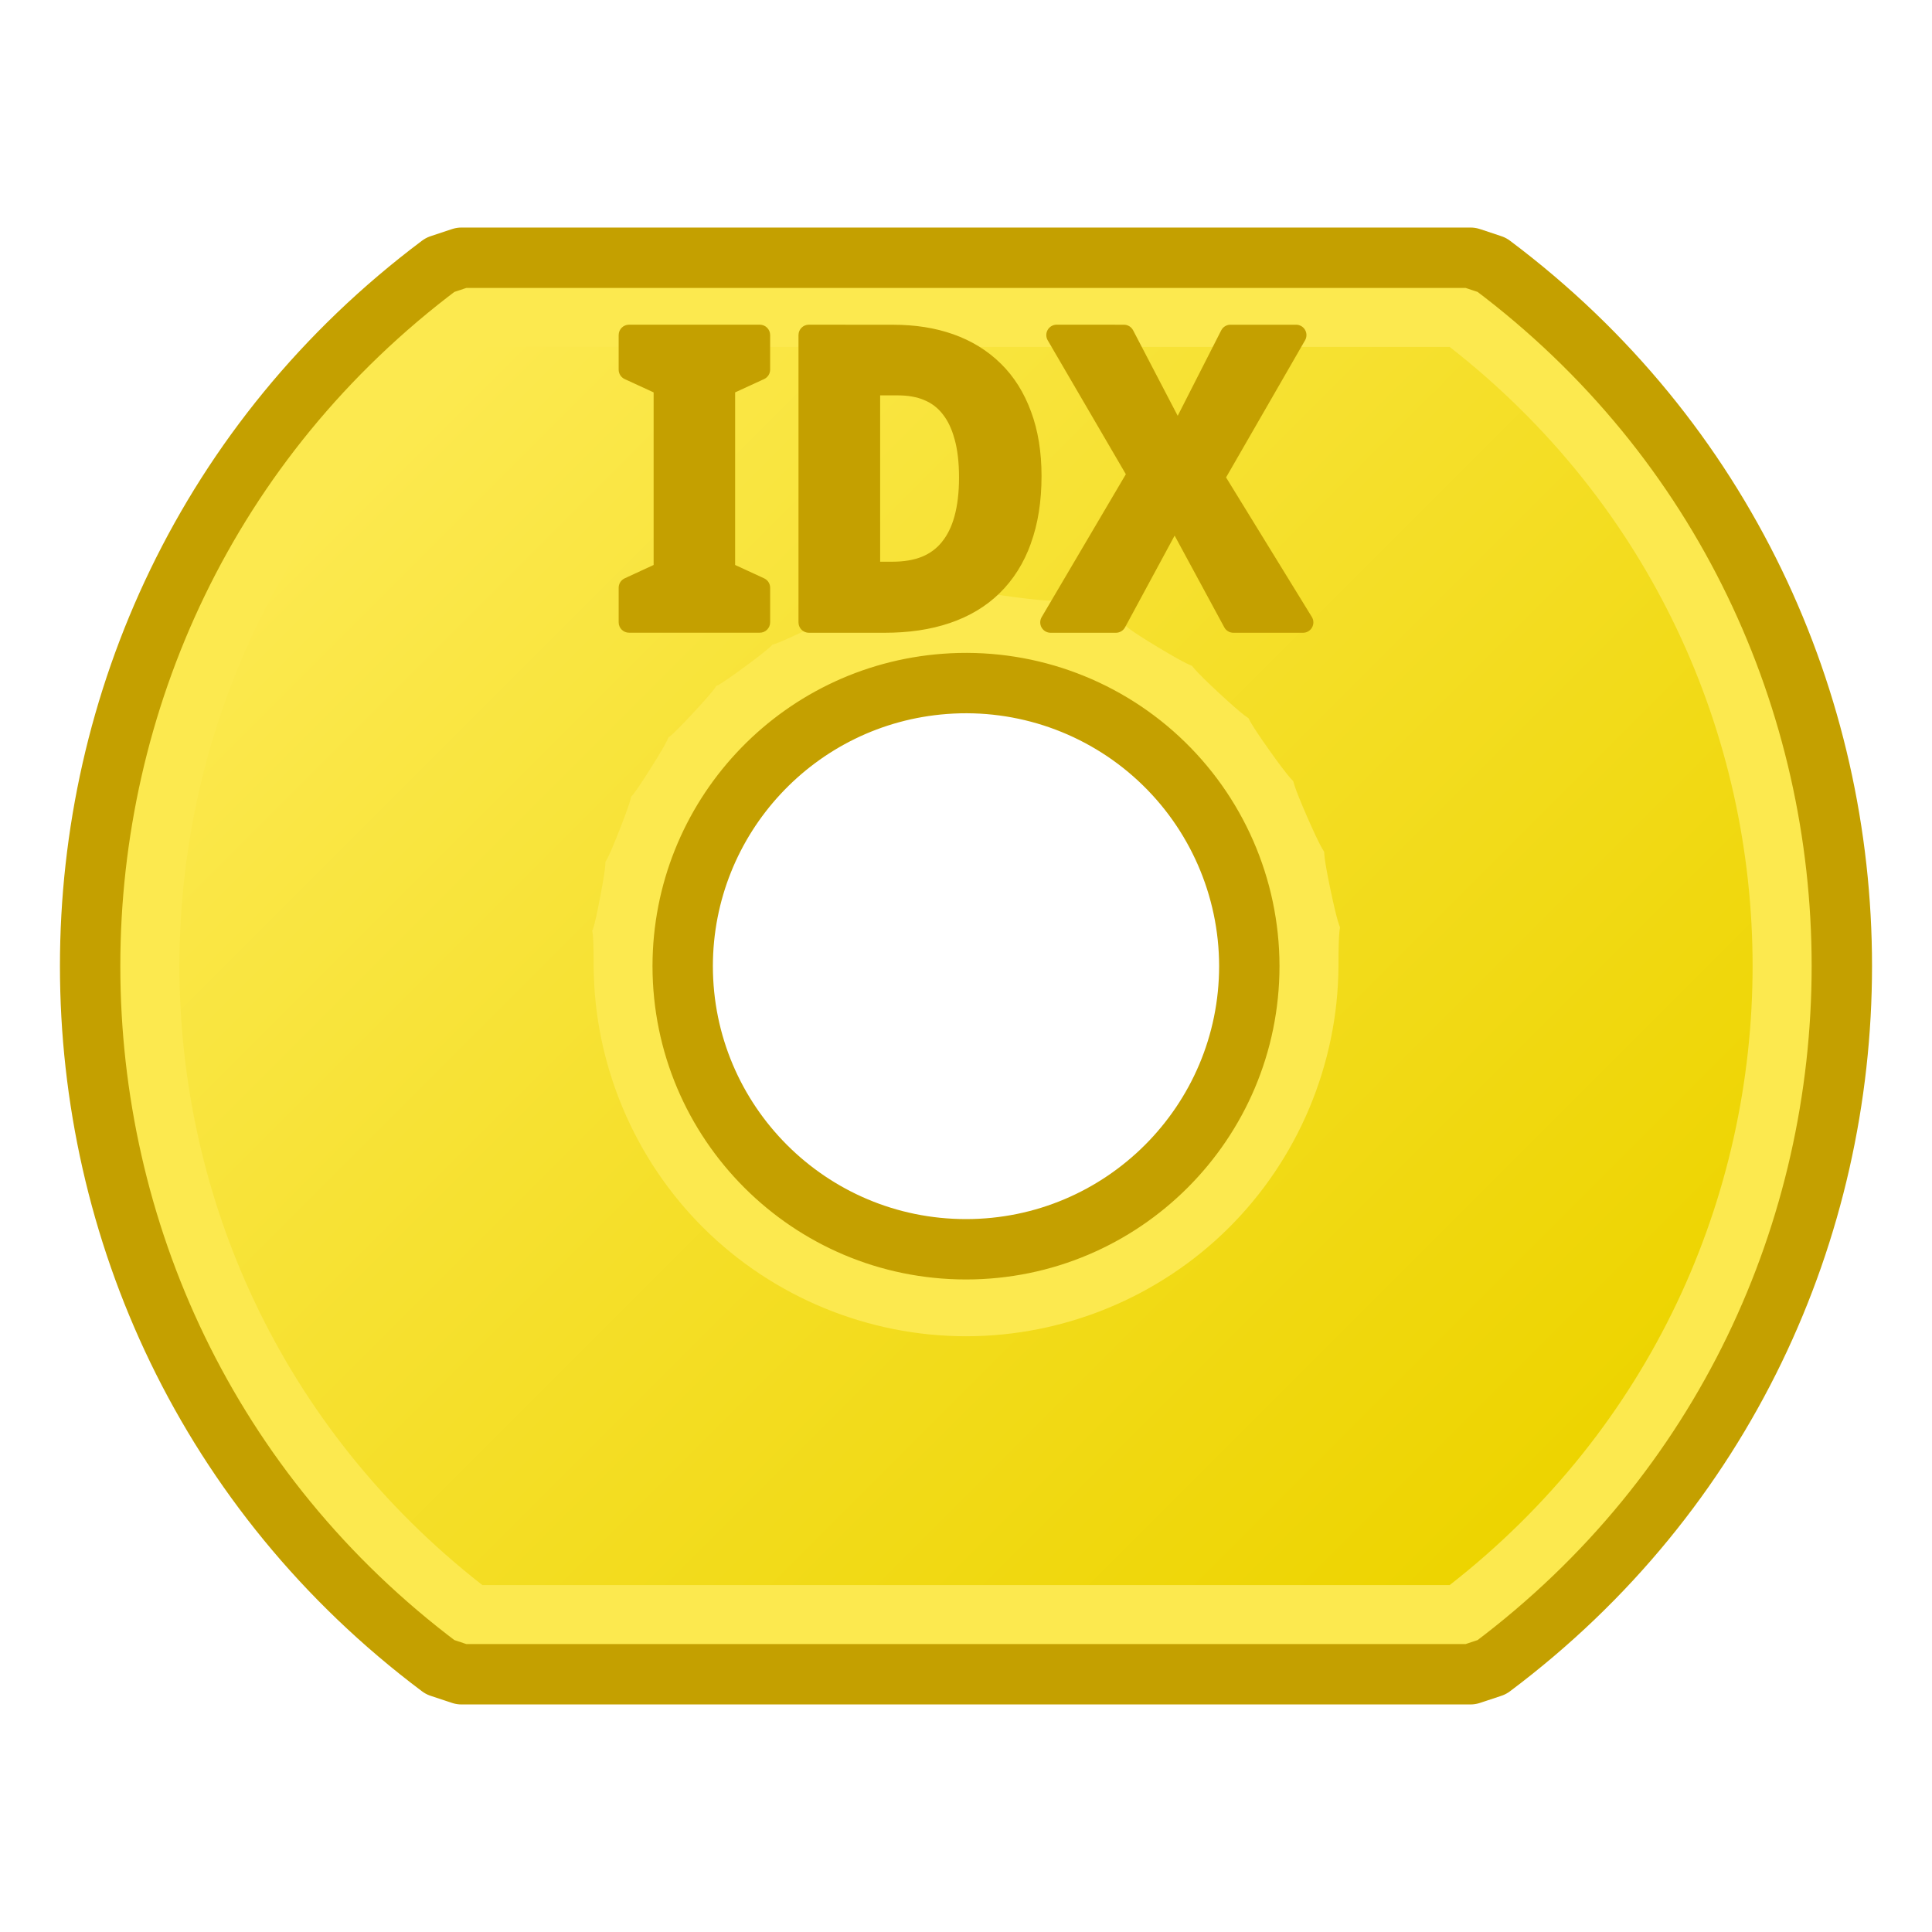
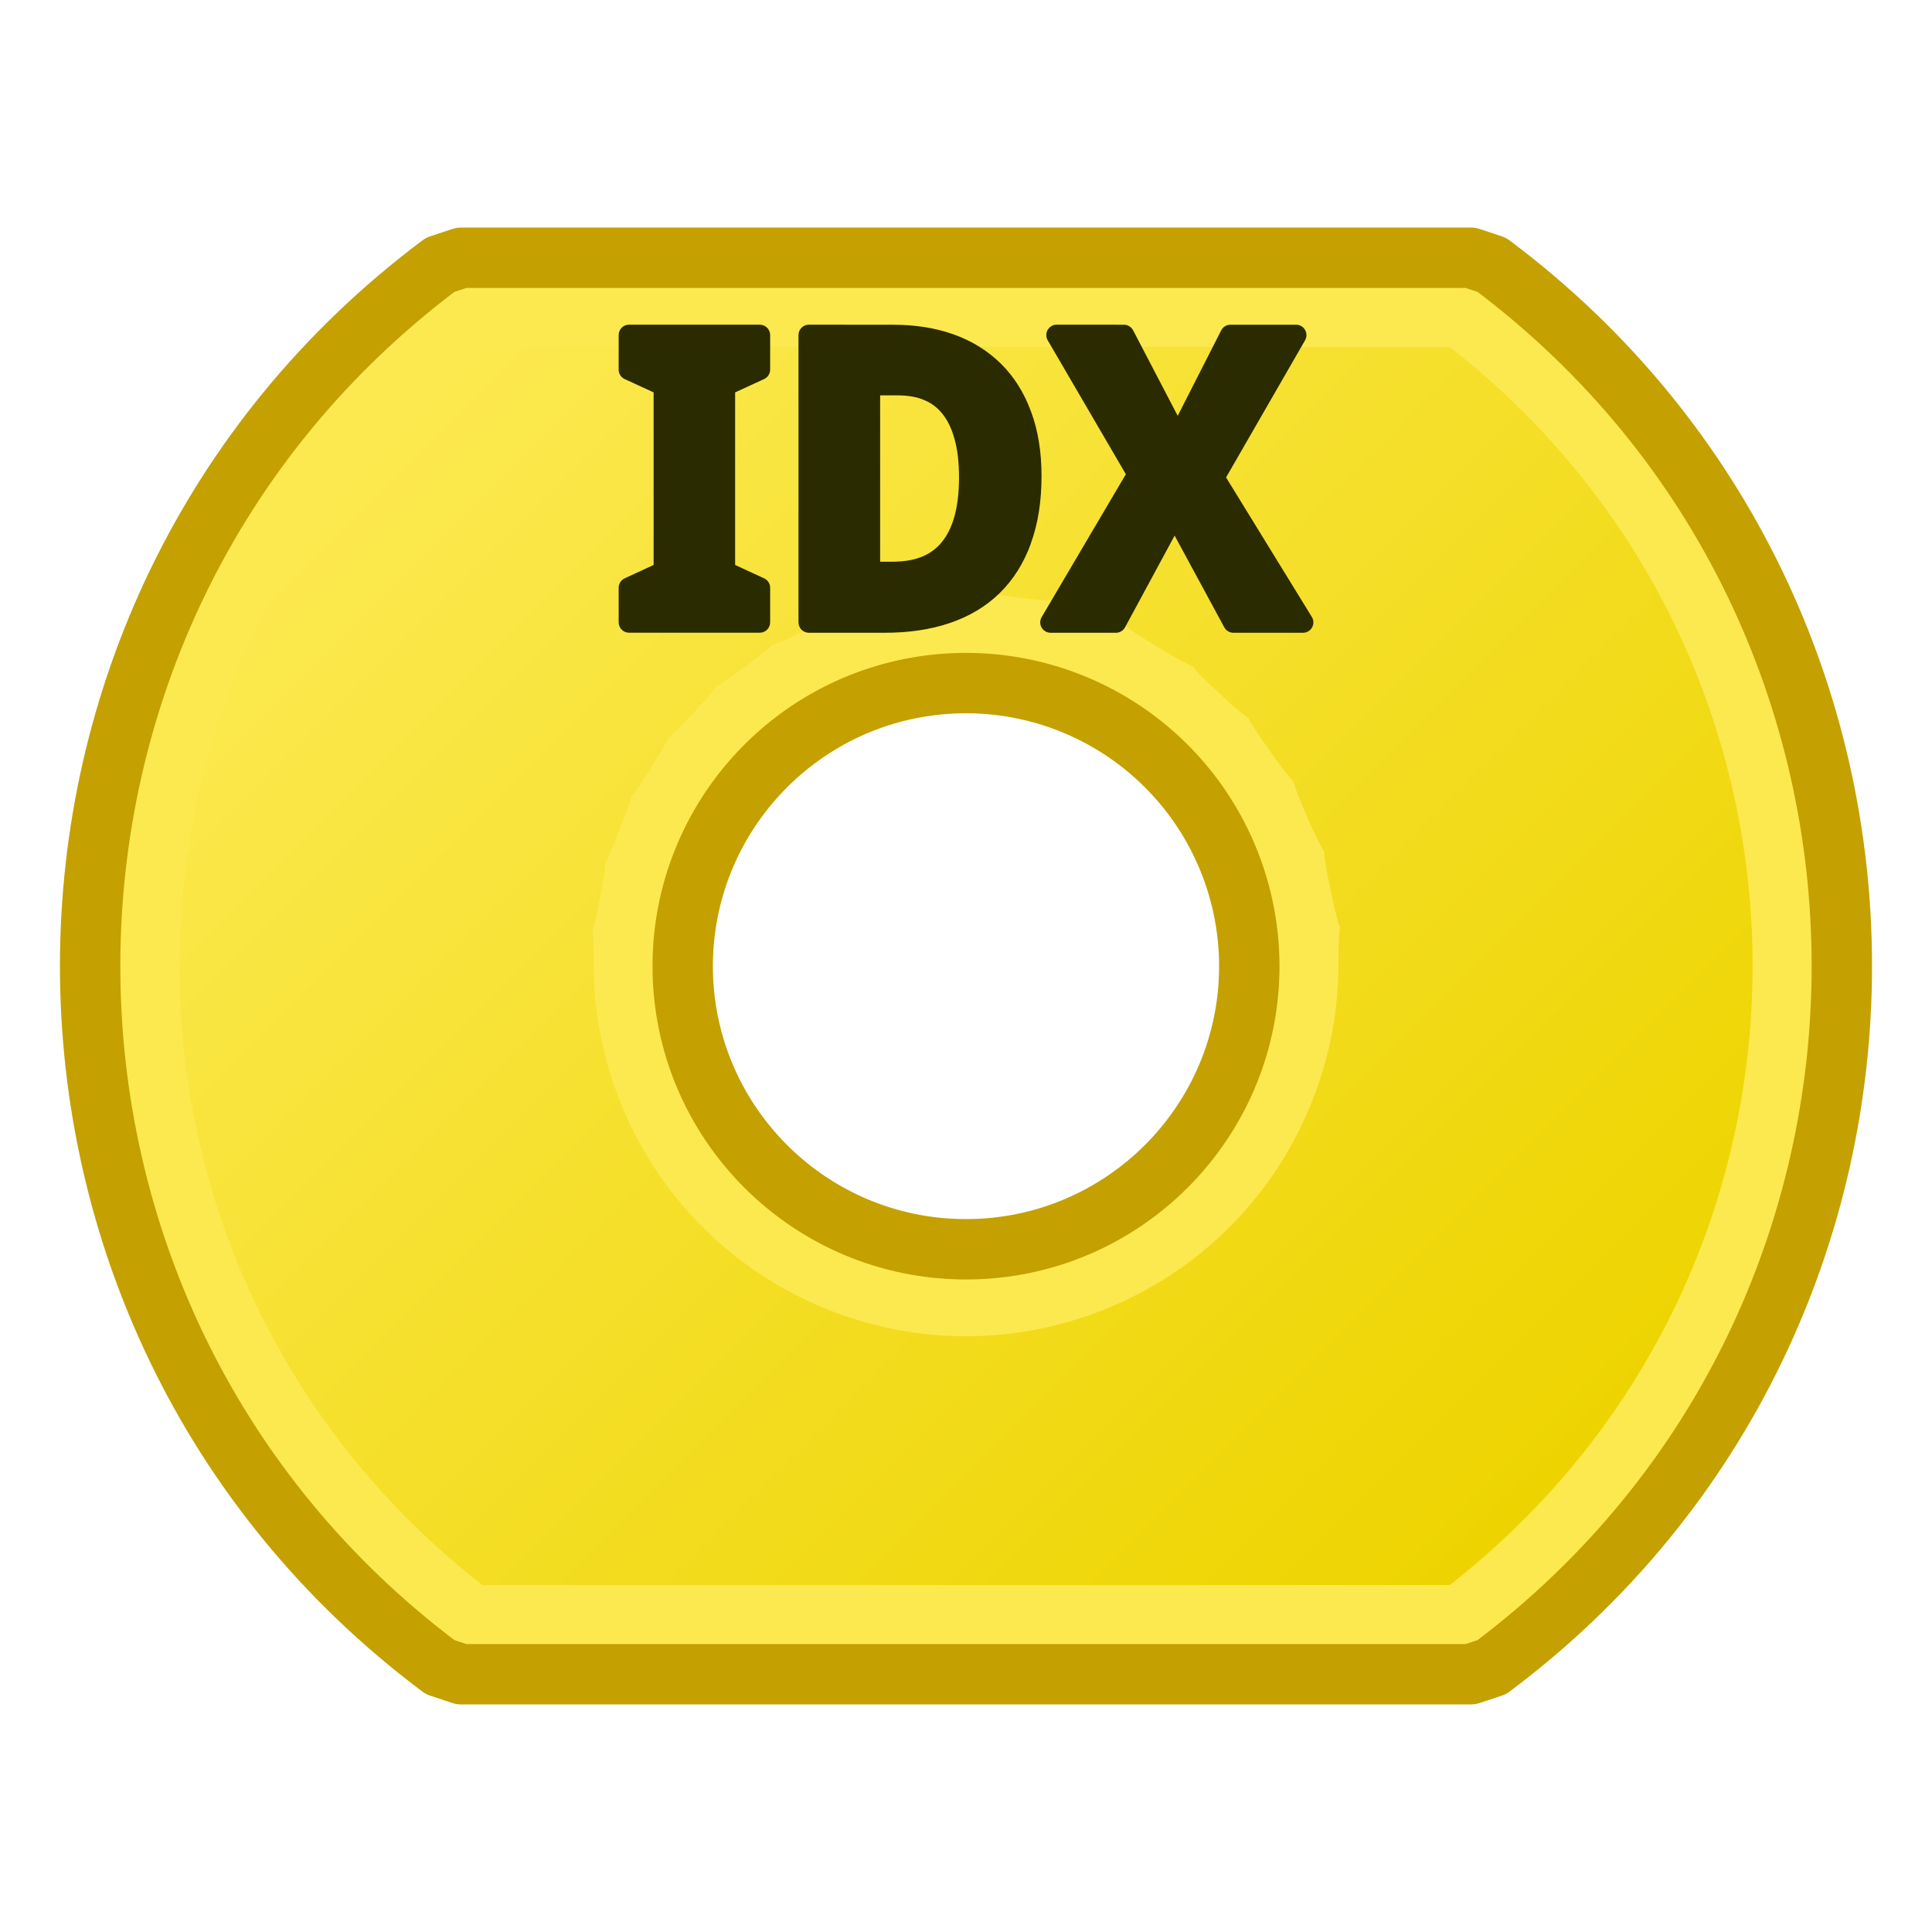
<svg xmlns="http://www.w3.org/2000/svg" xmlns:xlink="http://www.w3.org/1999/xlink" width="64" height="64" viewBox="0 0 64 64" version="1.1" id="svg1" xml:space="preserve">
  <defs id="defs1">
    <linearGradient id="linearGradient9">
      <stop style="stop-color:#fce94f;stop-opacity:1;" offset="0" id="stop9" />
      <stop style="stop-color:#edd400;stop-opacity:1;" offset="1" id="stop10" />
    </linearGradient>
    <marker id="DistanceX" orient="auto" refX="0.0" refY="0.0" style="overflow:visible">
      <path d="M 3,-3 L -3,3 M 0,-5 L  0,5" style="stroke:#000000; stroke-width:0.5" id="path1-36" />
    </marker>
    <pattern id="Hatch" patternUnits="userSpaceOnUse" width="8" height="8" x="0" y="0">
      <path d="M8 4 l-4,4" stroke="#000000" stroke-width="0.25" linecap="square" id="path2-7" />
      <path d="M6 2 l-4,4" stroke="#000000" stroke-width="0.25" linecap="square" id="path3" />
      <path d="M4 0 l-4,4" stroke="#000000" stroke-width="0.25" linecap="square" id="path4" />
    </pattern>
    <symbol id="*MODEL_SPACE" />
    <symbol id="*PAPER_SPACE" />
    <linearGradient xlink:href="#linearGradient9" id="linearGradient7" x1="13.575" y1="13.575" x2="50.425" y2="50.425" gradientUnits="userSpaceOnUse" />
  </defs>
  <path id="path8" style="fill:#fce94f;stroke:#c4a000;stroke-width:2;stroke-linejoin:round;stroke-dasharray:none" d="m 15.288,8.538 -0.708,0.235 c -15.459,11.594 -15.459,34.859 0,46.454 l 0.708,0.235 h 33.423 l 0.708,-0.235 c 15.459,-11.594 15.459,-34.859 0,-46.454 L 48.712,8.538 Z m 16.012,14.116 a 9.384,9.384 0 0 1 10.085,9.345 9.385,9.385 0 0 1 -18.77,0 9.384,9.384 0 0 1 8.685,-9.345 z" />
  <path id="path6" style="fill:url(#linearGradient7);fill-opacity:1;stroke:none;stroke-width:2;stroke-linejoin:round;stroke-dasharray:none" d="m 15.979,11.492 c -13.38,10.448 -13.38,30.567 0,41.016 h 32.043 c 13.38,-10.448 13.38,-30.567 0,-41.016 z m 15.102,8.217 c 2.378,-0.178 0.167,-0.239 2.531,0.072 2.364,0.311 0.21,-0.201 2.461,0.586 2.251,0.787 0.248,-0.154 2.291,1.076 2.043,1.23 0.274,-0.102 2.023,1.52 1.749,1.621 0.288,-0.042 1.67,1.902 1.381,1.944 0.292,0.018 1.248,2.203 0.956,2.185 0.28,0.076 0.77,2.41 0.49,2.334 0.26,0.133 0.264,2.518 a 2.953,2.953 0 0 1 0,0.027 c -0.025,3.246 -1.342,6.376 -3.646,8.662 -2.304,2.286 -5.445,3.58 -8.691,3.58 -3.246,0 -6.387,-1.294 -8.691,-3.58 -2.304,-2.286 -3.621,-5.416 -3.646,-8.662 a 2.953,2.953 0 0 1 0,-0.027 c 0.003,-2.461 -0.242,0.127 0.219,-2.291 0.461,-2.418 -0.263,0.077 0.639,-2.213 0.902,-2.29 -0.272,0.03 1.039,-2.053 1.312,-2.083 -0.271,-0.023 1.404,-1.826 1.676,-1.803 -0.265,-0.073 1.717,-1.533 1.981,-1.46 -0.246,-0.119 1.973,-1.186 2.218,-1.067 -0.22,-0.165 2.158,-0.801 2.378,-0.636 -0.185,-0.201 2.27,-0.385 z" />
-   <path id="text1" style="font-size:13.333px;font-family:'OCR A';-inkscape-font-specification:'OCR A';text-align:start;writing-mode:lr-tb;direction:ltr;text-anchor:start;fill:#c4a000;fill-opacity:1;stroke-width:2;stroke-linecap:round;stroke-linejoin:round" d="m 20.838,11.148 a 0.344,0.344 0 0 0 -0.344,0.344 v 1.146 a 0.344,0.344 0 0 0 0.199,0.312 l 0.959,0.441 v 5.717 l -0.959,0.443 a 0.344,0.344 0 0 0 -0.199,0.312 v 1.145 a 0.344,0.344 0 0 0 0.344,0.344 h 4.33 a 0.344,0.344 0 0 0 0.344,-0.344 v -1.145 a 0.344,0.344 0 0 0 -0.199,-0.312 l -0.961,-0.443 v -5.717 l 0.959,-0.441 a 0.344,0.344 0 0 0 0.201,-0.312 v -1.146 a 0.344,0.344 0 0 0 -0.344,-0.344 z m 5.957,0 a 0.344,0.344 0 0 0 -0.344,0.344 v 9.518 a 0.344,0.344 0 0 0 0.344,0.344 h 2.506 c 0.798,0 1.519,-0.104 2.16,-0.322 0.646,-0.218 1.203,-0.55 1.654,-0.992 0.456,-0.446 0.803,-1 1.035,-1.646 h -0.002 c 0.238,-0.653 0.354,-1.398 0.354,-2.232 0,-0.795 -0.114,-1.508 -0.348,-2.135 -0.228,-0.622 -0.56,-1.157 -0.998,-1.586 -0.436,-0.431 -0.965,-0.758 -1.572,-0.973 -0.603,-0.215 -1.271,-0.318 -2.002,-0.318 z m 8.209,0 a 0.344,0.344 0 0 0 -0.297,0.518 l 2.588,4.436 -2.789,4.734 a 0.344,0.344 0 0 0 0.297,0.518 h 2.162 a 0.344,0.344 0 0 0 0.303,-0.18 l 1.643,-3.039 1.645,3.039 a 0.344,0.344 0 0 0 0.303,0.18 h 2.305 a 0.344,0.344 0 0 0 0.293,-0.523 l -2.842,-4.623 2.617,-4.543 a 0.344,0.344 0 0 0 -0.297,-0.516 h -2.174 a 0.344,0.344 0 0 0 -0.307,0.188 l -1.441,2.83 -1.477,-2.832 a 0.344,0.344 0 0 0 -0.305,-0.186 z m -5.848,2.342 h 0.588 c 0.341,0 0.627,0.053 0.869,0.154 a 0.344,0.344 0 0 0 0.002,0.002 c 0.243,0.1 0.438,0.247 0.604,0.455 a 0.344,0.344 0 0 0 0.002,0.004 c 0.168,0.207 0.304,0.48 0.398,0.83 a 0.344,0.344 0 0 0 0.002,0.004 c 0.097,0.341 0.148,0.767 0.148,1.273 0,0.999 -0.209,1.697 -0.566,2.131 a 0.344,0.344 0 0 0 0,0.002 C 30.849,18.78 30.335,19 29.555,19 H 29.156 Z" transform="translate(5.2658185e-5,-0.3925781)" />
+   <path id="text1" style="font-size:13.333px;font-family:'OCR A';-inkscape-font-specification:'OCR A';text-align:start;writing-mode:lr-tb;direction:ltr;text-anchor:start;fill:#2b2b00;fill-opacity:1;stroke-width:2;stroke-linecap:round;stroke-linejoin:round" d="m 20.838,11.148 a 0.344,0.344 0 0 0 -0.344,0.344 v 1.146 a 0.344,0.344 0 0 0 0.199,0.312 l 0.959,0.441 v 5.717 l -0.959,0.443 a 0.344,0.344 0 0 0 -0.199,0.312 v 1.145 a 0.344,0.344 0 0 0 0.344,0.344 h 4.33 a 0.344,0.344 0 0 0 0.344,-0.344 v -1.145 a 0.344,0.344 0 0 0 -0.199,-0.312 l -0.961,-0.443 v -5.717 l 0.959,-0.441 a 0.344,0.344 0 0 0 0.201,-0.312 v -1.146 a 0.344,0.344 0 0 0 -0.344,-0.344 z m 5.957,0 a 0.344,0.344 0 0 0 -0.344,0.344 v 9.518 a 0.344,0.344 0 0 0 0.344,0.344 h 2.506 c 0.798,0 1.519,-0.104 2.16,-0.322 0.646,-0.218 1.203,-0.55 1.654,-0.992 0.456,-0.446 0.803,-1 1.035,-1.646 h -0.002 c 0.238,-0.653 0.354,-1.398 0.354,-2.232 0,-0.795 -0.114,-1.508 -0.348,-2.135 -0.228,-0.622 -0.56,-1.157 -0.998,-1.586 -0.436,-0.431 -0.965,-0.758 -1.572,-0.973 -0.603,-0.215 -1.271,-0.318 -2.002,-0.318 z m 8.209,0 a 0.344,0.344 0 0 0 -0.297,0.518 l 2.588,4.436 -2.789,4.734 a 0.344,0.344 0 0 0 0.297,0.518 h 2.162 a 0.344,0.344 0 0 0 0.303,-0.18 l 1.643,-3.039 1.645,3.039 a 0.344,0.344 0 0 0 0.303,0.18 h 2.305 a 0.344,0.344 0 0 0 0.293,-0.523 l -2.842,-4.623 2.617,-4.543 a 0.344,0.344 0 0 0 -0.297,-0.516 h -2.174 a 0.344,0.344 0 0 0 -0.307,0.188 l -1.441,2.83 -1.477,-2.832 a 0.344,0.344 0 0 0 -0.305,-0.186 z m -5.848,2.342 h 0.588 c 0.341,0 0.627,0.053 0.869,0.154 a 0.344,0.344 0 0 0 0.002,0.002 c 0.243,0.1 0.438,0.247 0.604,0.455 a 0.344,0.344 0 0 0 0.002,0.004 c 0.168,0.207 0.304,0.48 0.398,0.83 a 0.344,0.344 0 0 0 0.002,0.004 c 0.097,0.341 0.148,0.767 0.148,1.273 0,0.999 -0.209,1.697 -0.566,2.131 a 0.344,0.344 0 0 0 0,0.002 C 30.849,18.78 30.335,19 29.555,19 H 29.156 Z" transform="translate(5.2658185e-5,-0.3925781)" />
</svg>
